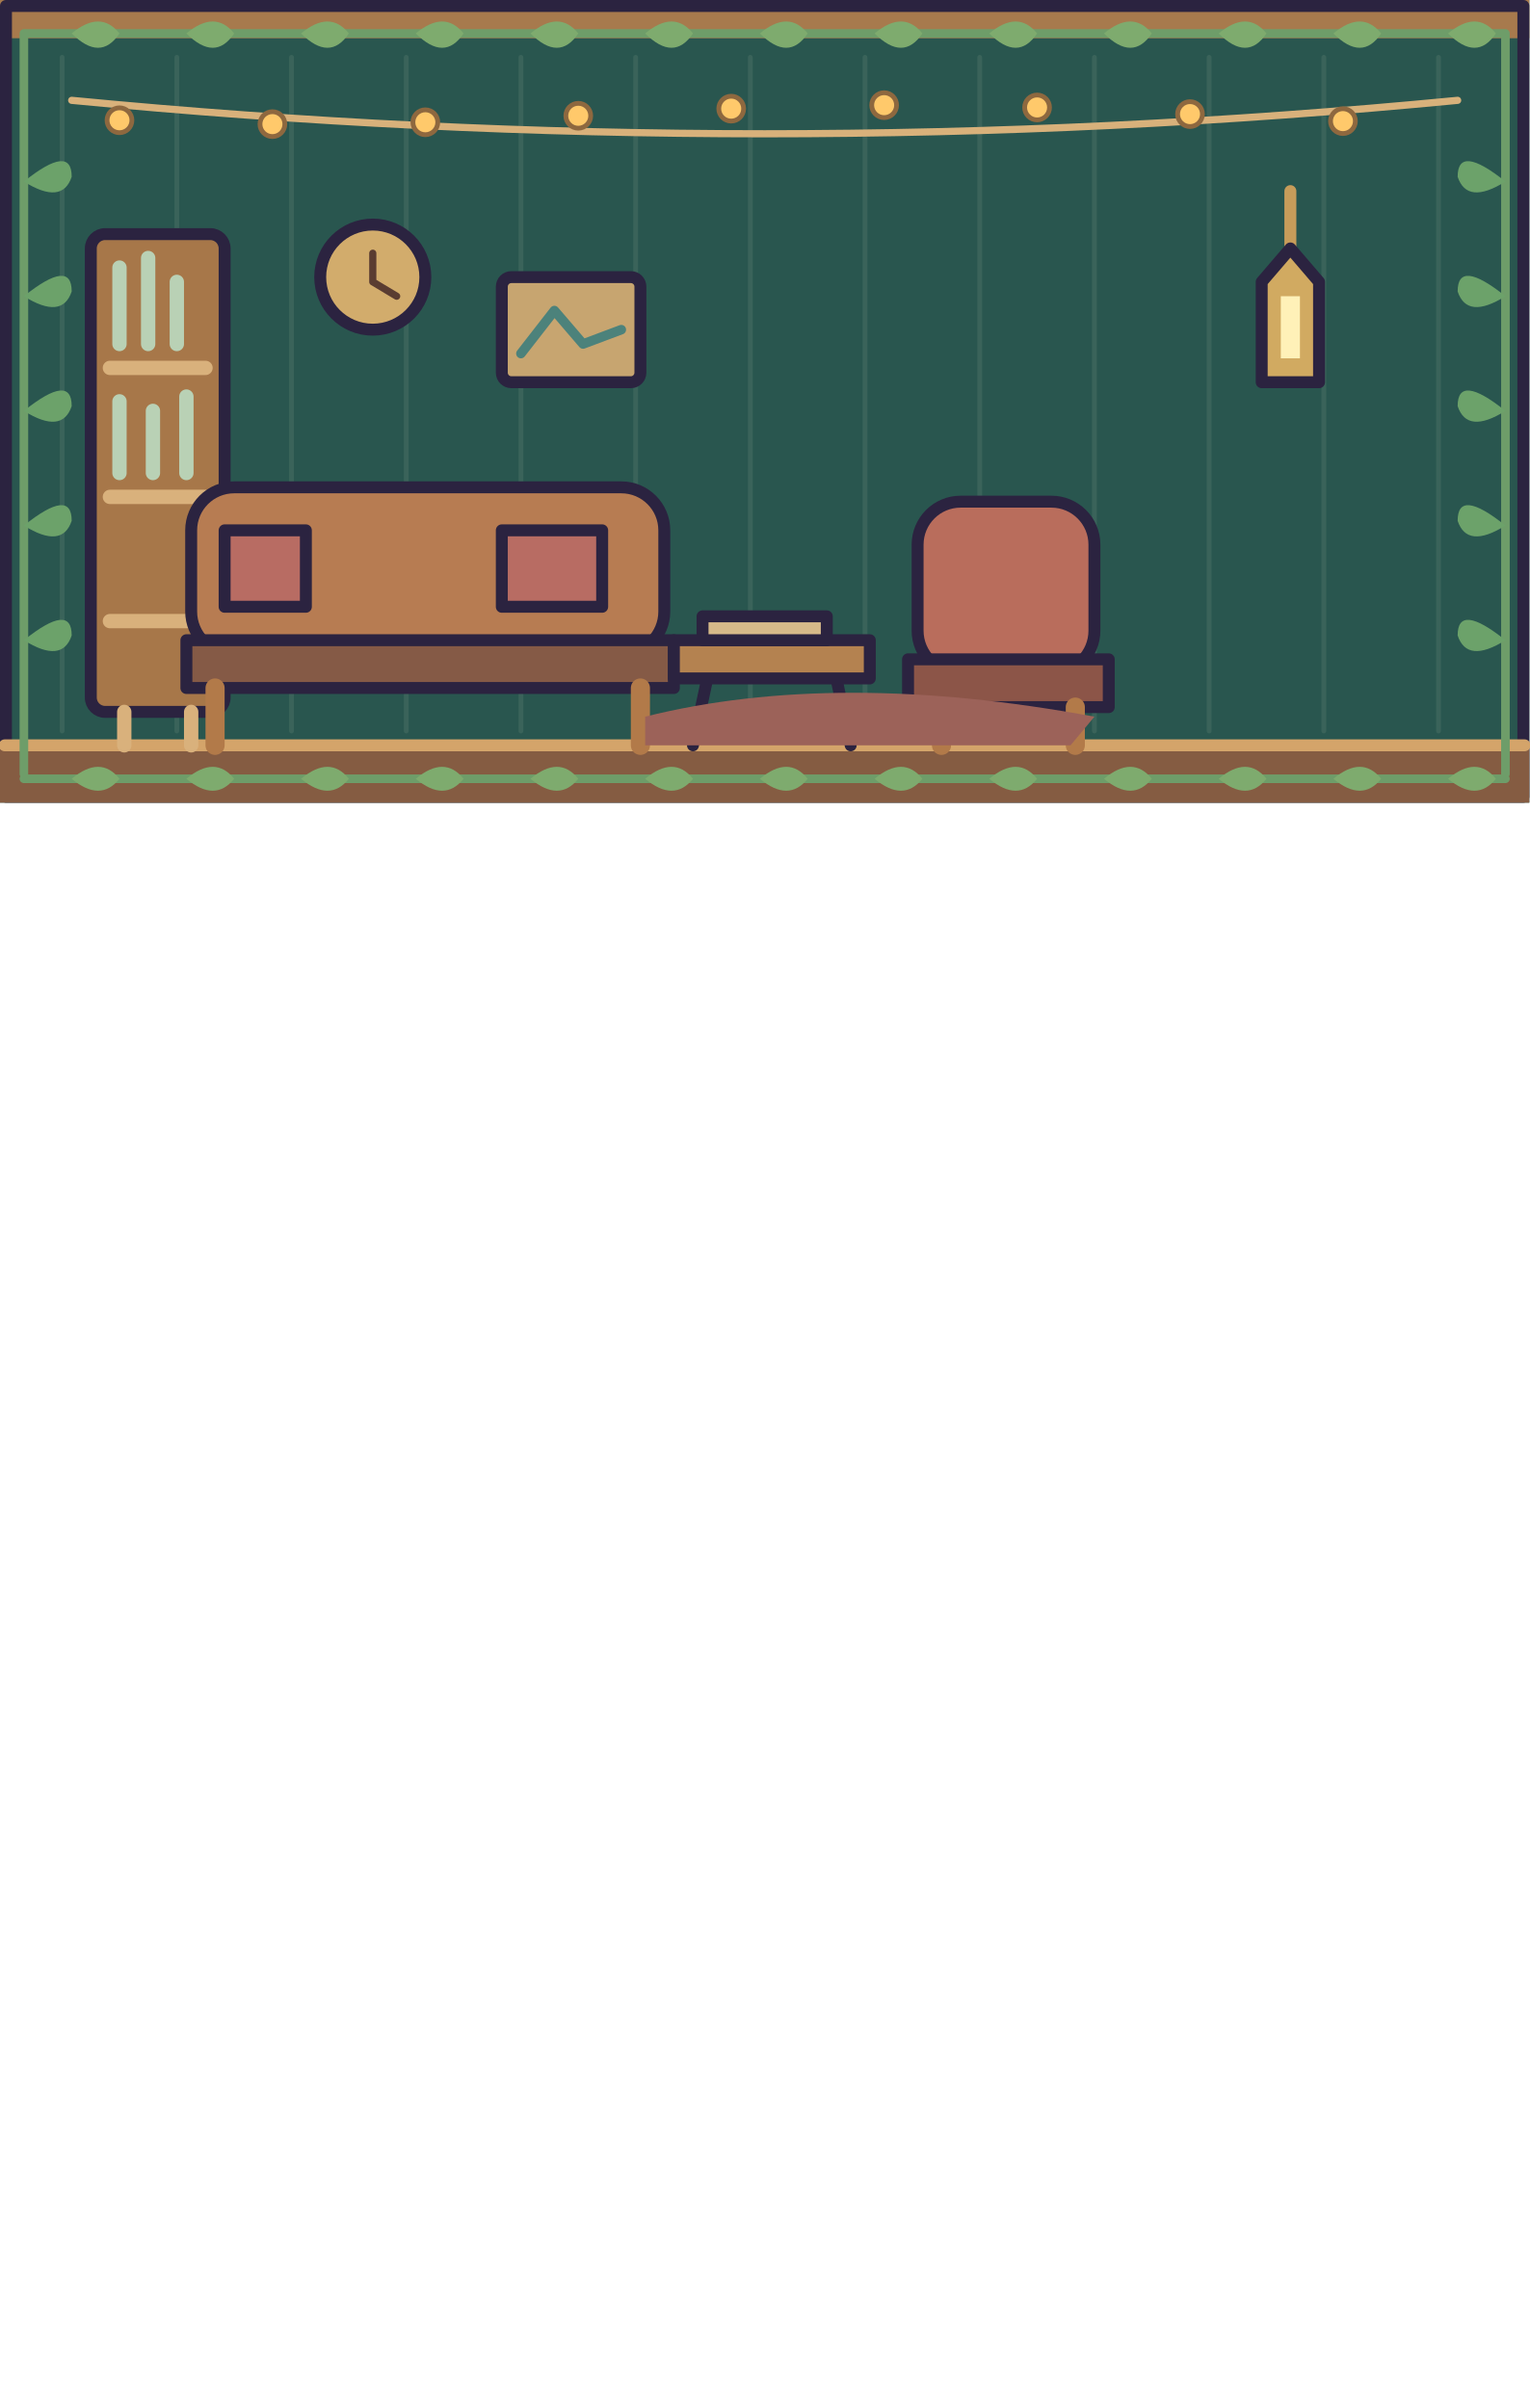
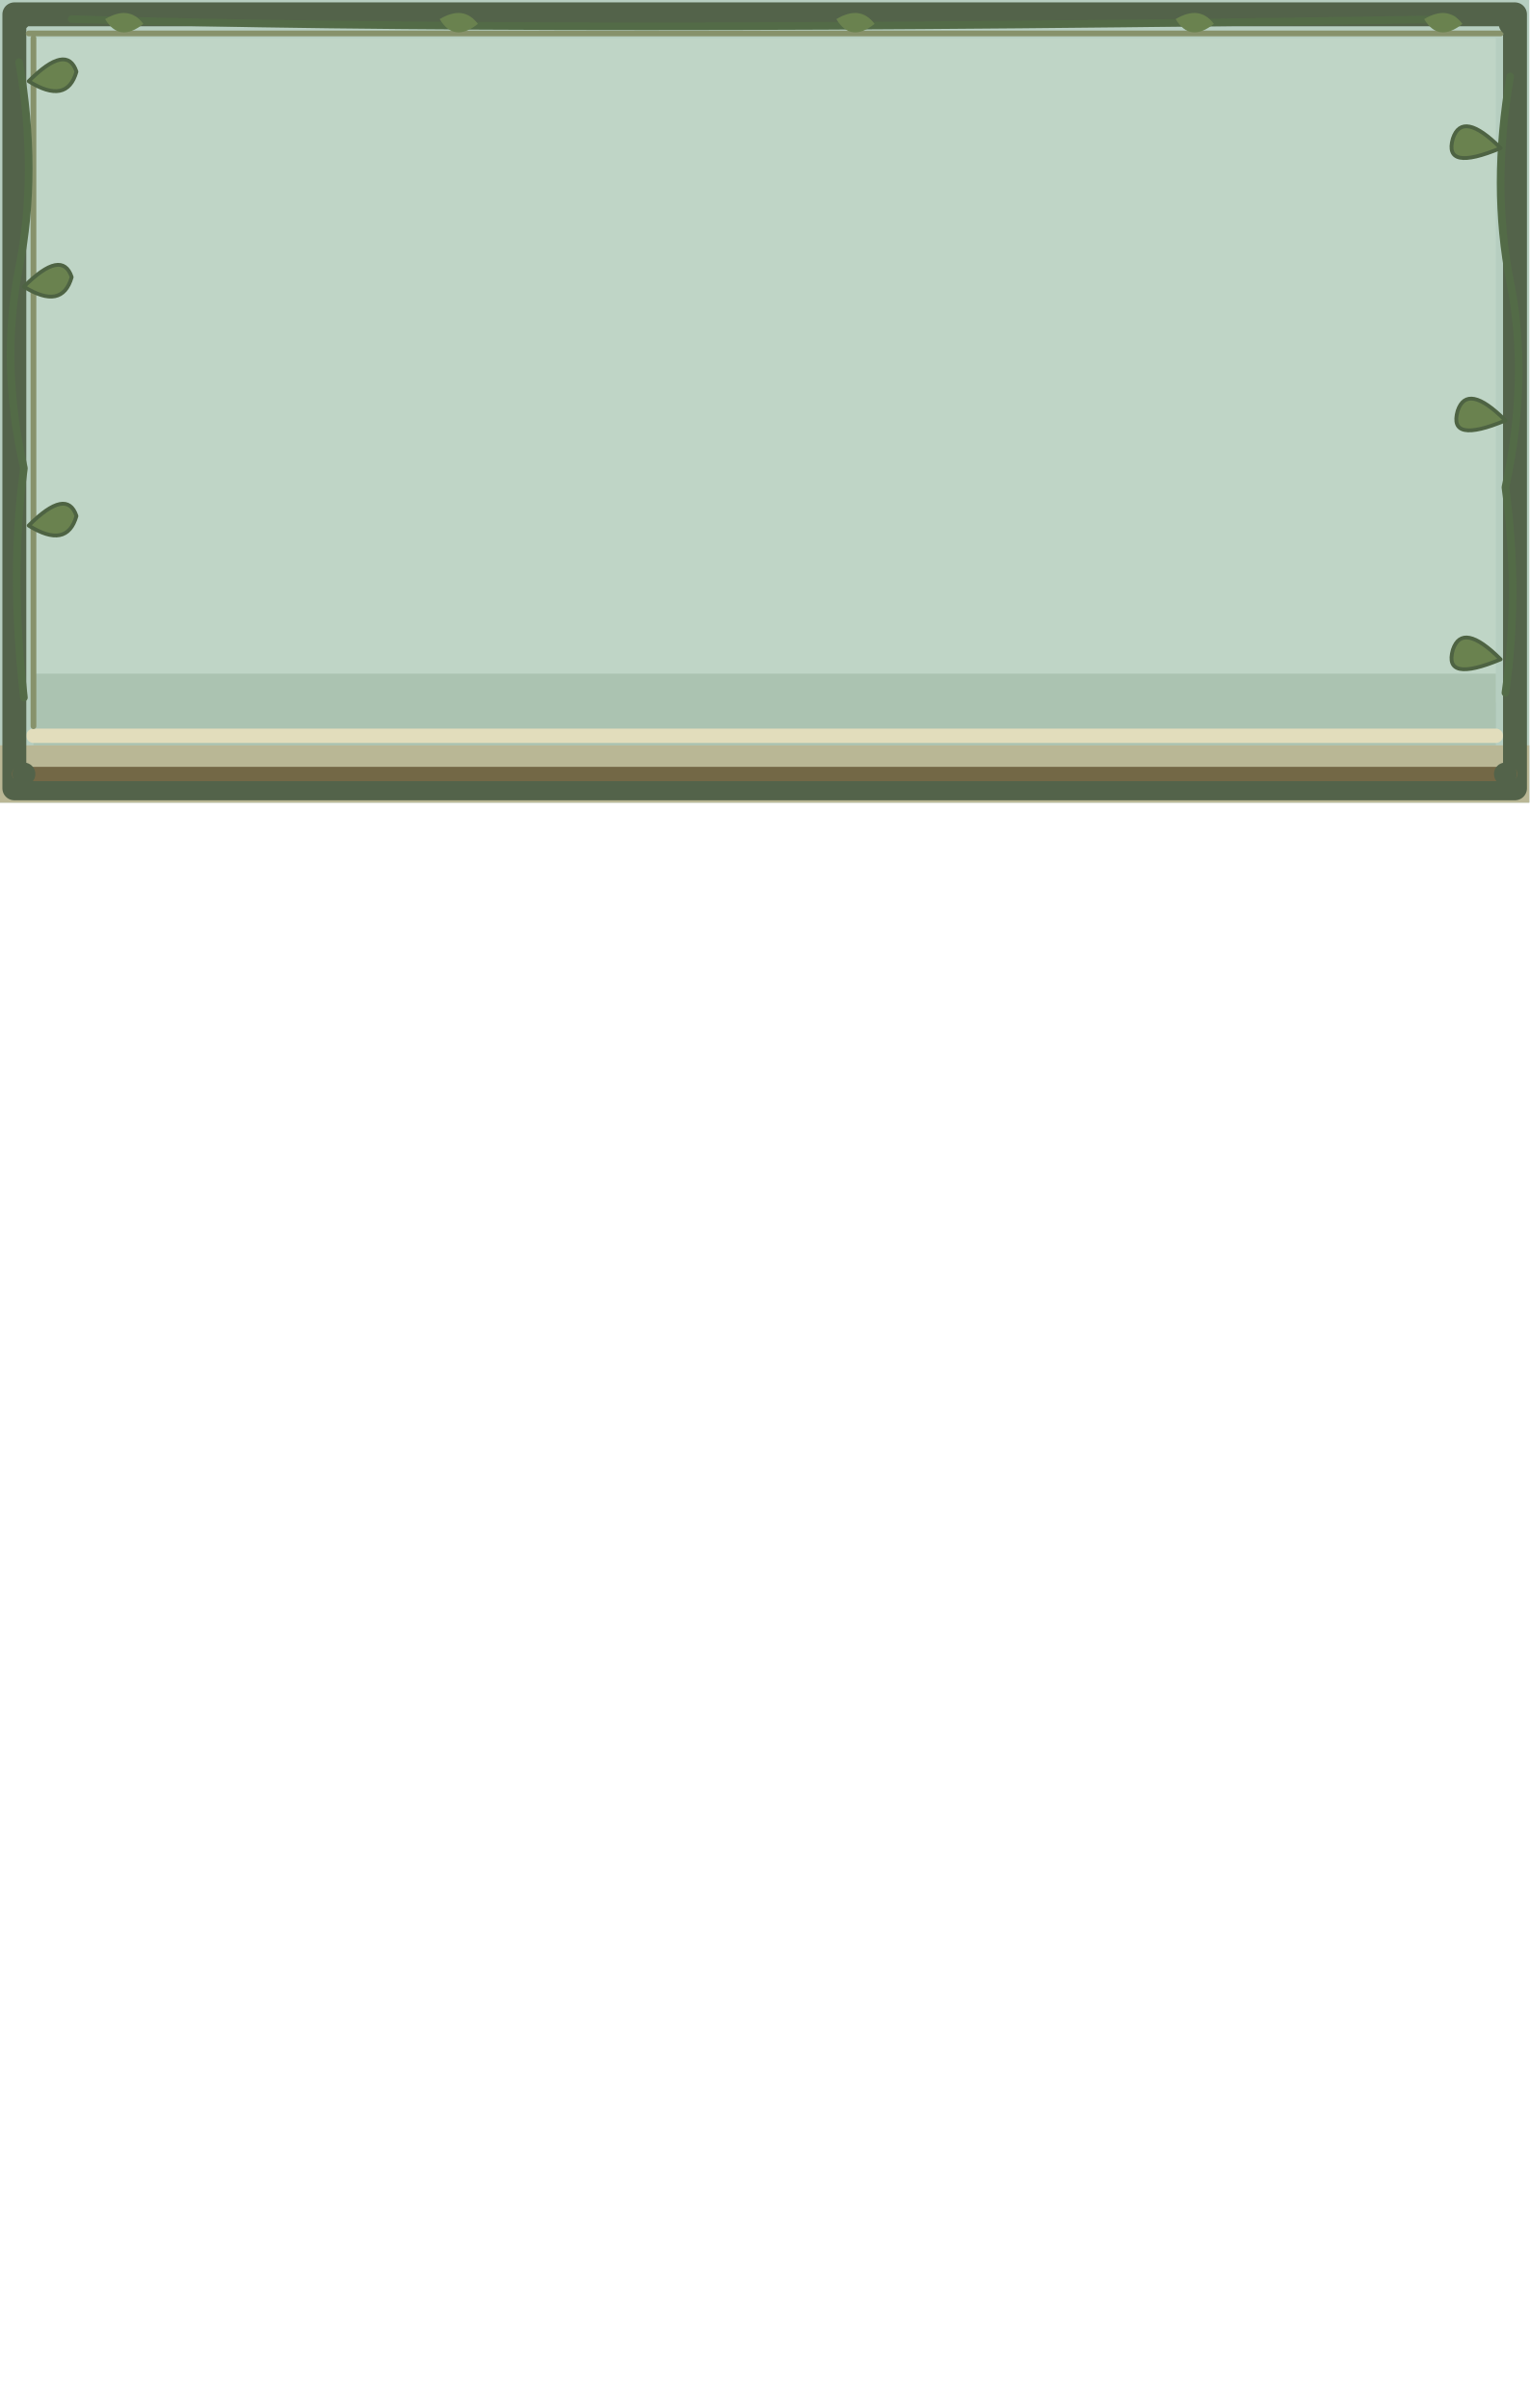
<svg xmlns="http://www.w3.org/2000/svg" width="320" height="504" viewBox="0 0 320 504">
  <g stroke="#2b2340" stroke-width="2.5" stroke-linecap="round" stroke-linejoin="round">
-     <path d="M0 0h320v168H0Z" fill="#29564f" stroke="none" />
-     <path d="M0 0h320v8H0Z" fill="#a77a4d" stroke="none" />
-     <path d="M1.25 1.25h317.5v165.5H1.25Z" fill="none" />
-     <path d="M0 156h320v12H0Z" fill="#855c42" stroke="none" />
-     <path d="M1 156h318" stroke="#d4a46a" fill="none" />
-     <path d="M13 12v141" stroke="#97af97" opacity=".15" stroke-width="1" fill="none" />
-     <path d="M37 12v141" stroke="#97af97" opacity=".15" stroke-width="1" fill="none" />
-     <path d="M61 12v141" stroke="#97af97" opacity=".15" stroke-width="1" fill="none" />
-     <path d="M85 12v141" stroke="#97af97" opacity=".15" stroke-width="1" fill="none" />
-     <path d="M109 12v141" stroke="#97af97" opacity=".15" stroke-width="1" fill="none" />
-     <path d="M133 12v141" stroke="#97af97" opacity=".15" stroke-width="1" fill="none" />
-     <path d="M157 12v141" stroke="#97af97" opacity=".15" stroke-width="1" fill="none" />
-     <path d="M181 12v141" stroke="#97af97" opacity=".15" stroke-width="1" fill="none" />
-     <path d="M205 12v141" stroke="#97af97" opacity=".15" stroke-width="1" fill="none" />
-     <path d="M229 12v141" stroke="#97af97" opacity=".15" stroke-width="1" fill="none" />
-     <path d="M253 12v141" stroke="#97af97" opacity=".15" stroke-width="1" fill="none" />
-     <path d="M277 12v141" stroke="#97af97" opacity=".15" stroke-width="1" fill="none" />
-     <path d="M301 12v141" stroke="#97af97" opacity=".15" stroke-width="1" fill="none" />
-     <rect x="19" y="49" width="28" height="100" rx="3" fill="#a77749" />
-     <path d="M23 77h20m-20 27h20m-20 26h20m-17 19v7m14-7v7" fill="none" stroke="#d9b17c" stroke-width="3" />
-     <path d="M25 56v16m6-18v18m6-13v13m-12 12v15m7-13v13m7-16v16" stroke="#b9d1b5" stroke-width="3" fill="none" />
-     <circle cx="78" cy="58" r="11" fill="#d2ac6c" />
-     <path d="M78 53v6l5 3" stroke="#5a3c31" fill="none" stroke-width="1.5" />
-     <rect x="105" y="58" width="29" height="22" rx="2" fill="#c7a570" />
-     <path d="m109 74 7-9 6 7 8-3" stroke="#4c827b" fill="none" stroke-width="2" />
-     <rect x="40" y="102" width="99" height="35" rx="9" fill="#b77c52" />
-     <path d="M39 134h102v10H39Z" fill="#855a46" />
-     <path d="M45 144v12m89-12v12" stroke="#b27a49" stroke-width="4" fill="none" />
-     <path d="M47 111h17v16H47Zm58 0h21v16h-21Z" fill="#b86c63" />
-     <rect x="192" y="105" width="37" height="36" rx="9" fill="#b96d5c" />
-     <path d="M190 138h42v10h-42Z" fill="#8c5548" />
-     <path d="M197 148v8m28-8v8" stroke="#b27a49" stroke-width="4" fill="none" />
-     <path d="M141 134h41v8h-41Zm7 8-3 14m30-14 3 14" fill="#b48250" />
-     <path d="M147 129h26v5h-26Z" fill="#d6b989" />
-     <path d="M135 150q40-10 94 0l-5 6h-89Z" fill="#9c6259" stroke="none" />
-     <path d="M270 40v29" stroke="#c79c5a" fill="none" />
-     <path d="m264 59 6-7 6 7v21h-12Z" fill="#d1aa61" />
-     <path d="M268 62h4v13h-4Z" fill="#fff1b8" stroke="none" />
-     <path d="M15 21q145.0 14 290 0" stroke="#d8b17b" stroke-width="1.5" fill="none" />
-     <circle cx="25" cy="25.17" r="2.6" fill="#ffc96b" stroke="#8e683f" stroke-width="1" />
-     <circle cx="57" cy="25.98" r="2.6" fill="#ffc96b" stroke="#8e683f" stroke-width="1" />
-     <circle cx="89" cy="25.59" r="2.6" fill="#ffc96b" stroke="#8e683f" stroke-width="1" />
-     <circle cx="121" cy="24.23" r="2.6" fill="#ffc96b" stroke="#8e683f" stroke-width="1" />
-     <circle cx="153" cy="22.74" r="2.6" fill="#ffc96b" stroke="#8e683f" stroke-width="1" />
-     <circle cx="185" cy="22.01" r="2.6" fill="#ffc96b" stroke="#8e683f" stroke-width="1" />
-     <circle cx="217" cy="22.49" r="2.6" fill="#ffc96b" stroke="#8e683f" stroke-width="1" />
-     <circle cx="249" cy="23.88" r="2.6" fill="#ffc96b" stroke="#8e683f" stroke-width="1" />
-     <circle cx="281" cy="25.35" r="2.6" fill="#ffc96b" stroke="#8e683f" stroke-width="1" />
-     <path d="M5 7h310M5 7v155m310-155v155M5 163h310" stroke="#6e9d69" fill="none" stroke-width="1.8" />
-     <path d="M15 7q6-5 10 0-4 6-10 0Zm0 156q6-5 10 0-4 5-10 0Z" fill="#7eab6e" stroke="none" />
-     <path d="M39 7q6-5 10 0-4 6-10 0Zm0 156q6-5 10 0-4 5-10 0Z" fill="#7eab6e" stroke="none" />
-     <path d="M63 7q6-5 10 0-4 6-10 0Zm0 156q6-5 10 0-4 5-10 0Z" fill="#7eab6e" stroke="none" />
-     <path d="M87 7q6-5 10 0-4 6-10 0Zm0 156q6-5 10 0-4 5-10 0Z" fill="#7eab6e" stroke="none" />
-     <path d="M111 7q6-5 10 0-4 6-10 0Zm0 156q6-5 10 0-4 5-10 0Z" fill="#7eab6e" stroke="none" />
-     <path d="M135 7q6-5 10 0-4 6-10 0Zm0 156q6-5 10 0-4 5-10 0Z" fill="#7eab6e" stroke="none" />
-     <path d="M159 7q6-5 10 0-4 6-10 0Zm0 156q6-5 10 0-4 5-10 0Z" fill="#7eab6e" stroke="none" />
-     <path d="M183 7q6-5 10 0-4 6-10 0Zm0 156q6-5 10 0-4 5-10 0Z" fill="#7eab6e" stroke="none" />
-     <path d="M207 7q6-5 10 0-4 6-10 0Zm0 156q6-5 10 0-4 5-10 0Z" fill="#7eab6e" stroke="none" />
-     <path d="M231 7q6-5 10 0-4 6-10 0Zm0 156q6-5 10 0-4 5-10 0Z" fill="#7eab6e" stroke="none" />
-     <path d="M255 7q6-5 10 0-4 6-10 0Zm0 156q6-5 10 0-4 5-10 0Z" fill="#7eab6e" stroke="none" />
-     <path d="M279 7q6-5 10 0-4 6-10 0Zm0 156q6-5 10 0-4 5-10 0Z" fill="#7eab6e" stroke="none" />
-     <path d="M303 7q6-5 10 0-4 6-10 0Zm0 156q6-5 10 0-4 5-10 0Z" fill="#7eab6e" stroke="none" />
-     <path d="M5 38q10-8 10-1-2 6-10 1Zm310 0q-10-8-10-1 2 6 10 1Z" fill="#6ca26a" stroke="none" />
-     <path d="M5 62q10-8 10-1-2 6-10 1Zm310 0q-10-8-10-1 2 6 10 1Z" fill="#6ca26a" stroke="none" />
-     <path d="M5 86q10-8 10-1-2 6-10 1Zm310 0q-10-8-10-1 2 6 10 1Z" fill="#6ca26a" stroke="none" />
-     <path d="M5 110q10-8 10-1-2 6-10 1Zm310 0q-10-8-10-1 2 6 10 1Z" fill="#6ca26a" stroke="none" />
-     <path d="M5 134q10-8 10-1-2 6-10 1Zm310 0q-10-8-10-1 2 6 10 1Z" fill="#6ca26a" stroke="none" />
+     <path d="M0 0h320v168H0Z" fill="#b6cec0" stroke="none" />
+     <path d="M7 8h306v139H7Z" fill="#bfd5c6" stroke="none" />
+     <path d="M7 141h306v15H7Z" fill="#abc3b1" stroke="none" />
+     <path d="M0 156h320v12H0Z" fill="#b9b795" stroke="none" />
+     <path d="M7 154h306" fill="none" stroke="#e2ddbc" stroke-width="3" />
+     <path d="M3 3h314v162H3Z" fill="none" stroke="#53634a" stroke-width="5" />
+     <path d="M6 7h308M7 8v144" stroke="#87926b" stroke-width="1.2" fill="none" />
+     <path d="M4 162h312" stroke="#736846" stroke-width="3" fill="none" />
+     <path d="M4 13q4 23 0 43t1 42q-3 22 0 48M316 16q-4 23 0 43t-1 43q3 22 0 43M15 4q96.0 3 289 0" stroke="#536b47" stroke-width="1.6" fill="none" />
+     <path d="M6 17q8-8 10-2-2 7 -10 2Z" fill="#6a824f" stroke="#4e6343" stroke-width=".8" />
+     <path d="M5 60q8-8 10-2-2 7 -10 2Z" fill="#6a824f" stroke="#4e6343" stroke-width=".8" />
+     <path d="M6 110q8-8 10-2-2 7 -10 2Z" fill="#6a824f" stroke="#4e6343" stroke-width=".8" />
+     <path d="M314 31q-8-8 -10-2-2 7 10 2Z" fill="#6a824f" stroke="#4e6343" stroke-width=".8" />
+     <path d="M315 88q-8-8 -10-2-2 7 10 2Z" fill="#6a824f" stroke="#4e6343" stroke-width=".8" />
+     <path d="M314 138q-8-8 -10-2-2 7 10 2Z" fill="#6a824f" stroke="#4e6343" stroke-width=".8" />
+     <path d="M22 4q5-3 8 1-5 4-8-1Z" fill="#6a824f" stroke="none" />
+     <path d="M92 4q5-3 8 1-5 4-8-1Z" fill="#6a824f" stroke="none" />
+     <path d="M175 4q5-3 8 1-5 4-8-1Z" fill="#6a824f" stroke="none" />
+     <path d="M246 4q5-3 8 1-5 4-8-1Z" fill="#6a824f" stroke="none" />
+     <path d="M298 4q5-3 8 1-5 4-8-1Z" fill="#6a824f" stroke="none" />
+     <circle cx="4" cy="4" r="2.4" fill="#53634a" stroke="none" />
+     <circle cx="316" cy="5" r="2.4" fill="#53634a" stroke="none" />
+     <circle cx="5" cy="162" r="2.4" fill="#53634a" stroke="none" />
+     <circle cx="315" cy="162" r="2.4" fill="#53634a" stroke="none" />
  </g>
</svg>
